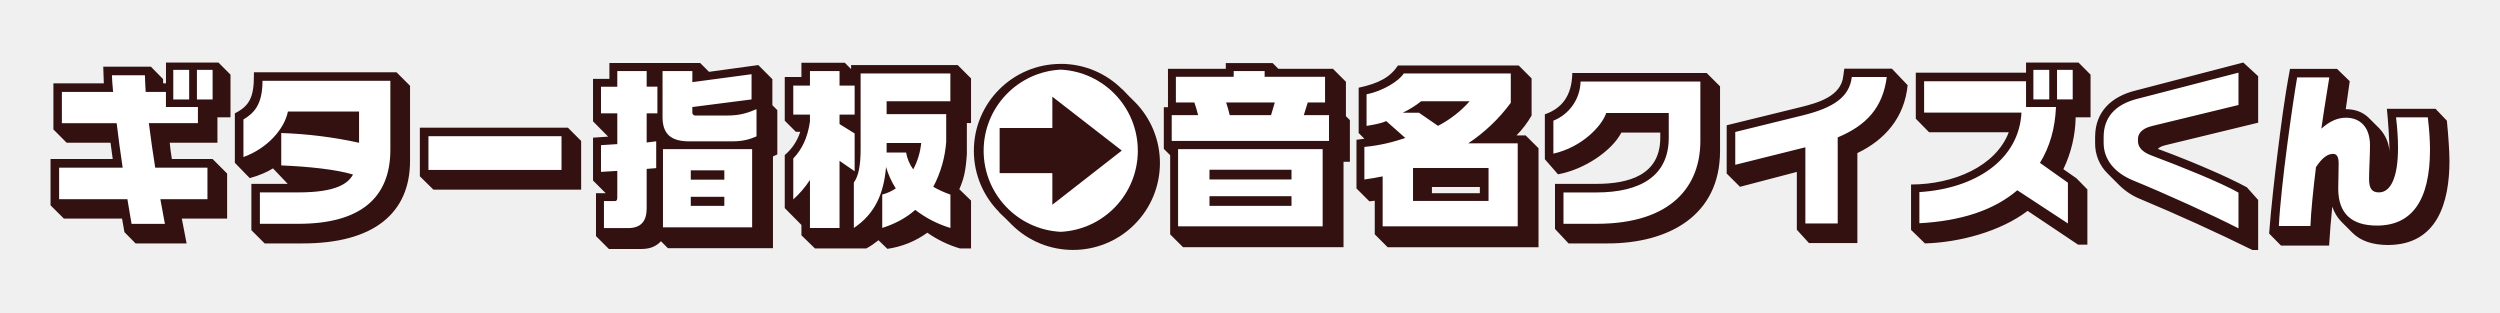
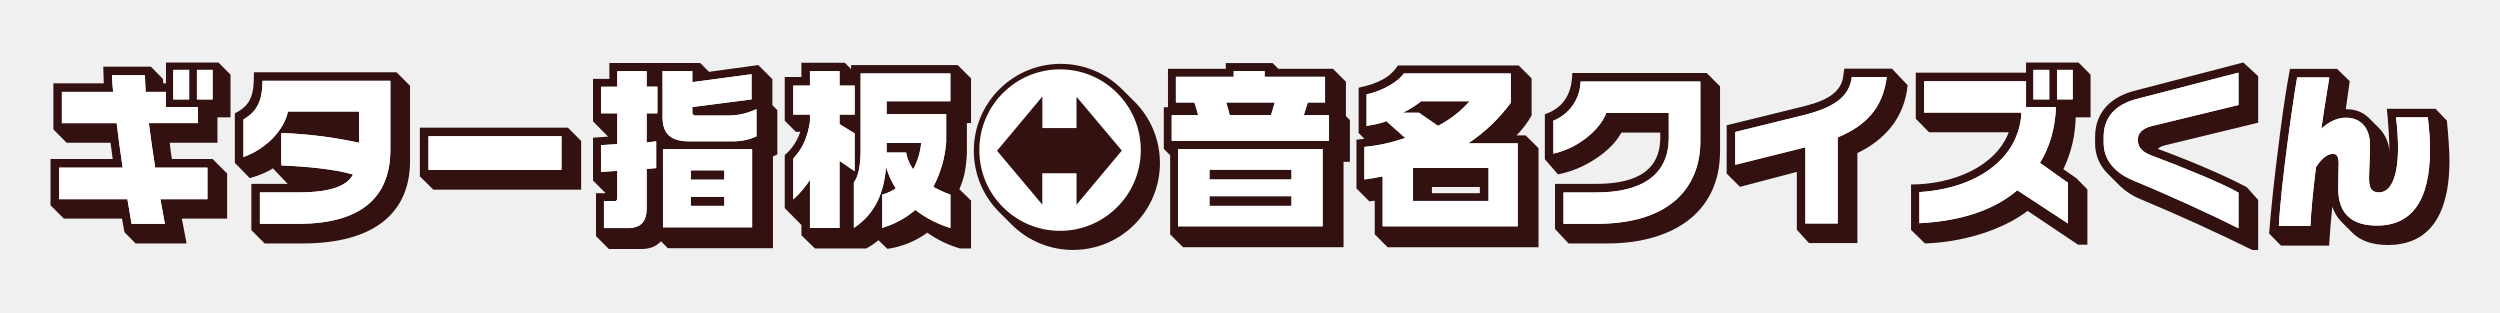
<svg xmlns="http://www.w3.org/2000/svg" viewBox="0 0 480 60">
-   <g fill="#fff">
-     <path d="M41.74 27.4h-9.15c.11 1.04.22 2.1.41 3.13h7.82l2.79 2.79v8.65h-8.7l.92 4.77h-9.8l-2.14-2.17c-.15-.92-.42-2.29-.46-2.6H12.26L9.7 39.42v-8.89h11.94l-.42-3.12H12.8l-2.55-2.56V16h9.68l-.11-3.2h9.15l2.33 2.37.03.83h.54v-4h10.07l2.32 2.33v8.2h-2.51v4.88ZM78.73 16.46v14.42c0 10.03-6.94 15.86-20.6 15.86h-7.32l-2.55-2.55V35.3h6.98l-2.83-2.97c-.99.64-2.67 1.4-4.46 1.87l-2.86-2.94v-9.5c2.86-1.45 3.66-3.16 3.66-7.32v-.57h27.38l2.6 2.6ZM109.03 24.5l2.55 2.56v9.35H83.21l-2.6-2.56v-9.34h28.42ZM134.46 12.12l1.67 1.67 9.46-1.3 2.71 2.71v5l.95.95v8.5l-.84.39v17.62h-20.17l-1.33-1.34c-.88.92-1.95 1.49-3.82 1.49h-6.18l-2.48-2.48V37.1h1.87l-2.44-2.44v-8.23l2.9-.2-2.9-2.93v-8.16H117V12.1h17.47ZM185.64 29.62c-.23 3.28-.57 4.69-1.45 6.71l2.25 2.18v9.19h-2.14a21.09 21.09 0 0 1-6.25-3.02 17.2 17.2 0 0 1-7.67 3.1l-1.71-1.65c-.84.65-1.41 1.07-2.33 1.57h-9.87l-2.6-2.52v-1.99l-3.2-3.24V29.77a9.63 9.63 0 0 0 2.97-4.46h-.83l-2.14-2.14v-8.39h3.2v-2.74h8.32l1.22 1.22v-.77h20.47l2.56 2.56v8.58h-.8v5.99Zm-8.77-2.18a13.43 13.43 0 0 1-1.53 5.08 7.68 7.68 0 0 1-1.37-3.24h-3.74v-1.83h6.64ZM255.94 13.22l2.48 2.48v6.6l.76.76v8h-1.22v16.4h-30.82L224.67 45V29.8l-1.22-1.22v-8h.8v-7.37h11.1v-1.1h9l1.1 1.1h10.49ZM295.4 28.47v19h-28.97l-2.48-2.48v-6.45l-1.03.12-2.48-2.48v-9.35l1.52-.19-1.1-1.1v-8.7c3.89-.84 6.06-2.02 7.55-4.27h23.18l2.48 2.48v7.13a18.62 18.62 0 0 1-2.9 3.82h1.76l2.48 2.47Zm-20.47 7.44v1.18h9.2v-1.18h-9.2ZM330.25 16.58v12.4c0 12.54-10.03 17.76-21.59 17.76h-7.5l-2.6-2.78V35.3h7.93c6.18 0 12.28-1.64 12.28-8.85v-.99h-7.47c-1.76 3.44-7.06 7.1-12.17 8.01l-2.52-2.9v-8.62c3.13-1.1 5.19-3.39 5.27-7.93h25.81l2.56 2.56ZM366.27 16.35c-.61 6.25-4.39 10.52-9.65 13.04v17.28h-9.3l-2.33-2.56v-11.1l-10.91 2.86-2.56-2.55v-9.27l14.27-3.5c3.2-.8 7.7-2.03 8.12-5.96l.19-1.4h9.15l3.01 3.16ZM398.53 22.53a23.95 23.95 0 0 1-2.36 9.95l2.51 1.75 2.1 2.14v10.6h-1.8l-9.68-6.48c-5.15 3.92-13 6.06-19.71 6.25l-2.67-2.6v-8.72c8.12 0 16.28-3.47 18.76-10.03h-15.3l-2.55-2.6v-8.84H389V12h10.07l2.32 2.33v8.2h-2.86ZM414.3 28.59s4.35 1.52 10.38 4.16c1.87.8 4.8 2.17 6.71 3.2l2.18 2.44V48h-1.11a384.57 384.57 0 0 0-21.47-9.76 12.25 12.25 0 0 1-4.12-2.71l-2.14-2.14a8.03 8.03 0 0 1-2.47-5.95V26.3c0-4.88 3.16-7.74 7.62-8.88L430.71 12l2.86 2.63v8.93l-17.89 4.34c-.88.23-1.18.5-1.37.69ZM470.3 30.84c0 8.12-2.37 16.2-11.83 16.2-2.86 0-5.22-.76-6.78-2.32l-2.14-2.14a7.4 7.4 0 0 1-1.75-2.9c-.2 1.84-.5 5.42-.61 7.48h-9.23l-2.29-2.32c.34-4.7 1.1-11.3 1.64-15.6.61-4.8 1.22-9.92 2.37-16.02h9.03l2.44 2.37-.76 5.37c1.64 0 3.17.46 4.39 1.64l2.1 2.1a7.1 7.1 0 0 1 1.9 4.42c0-1.94-.26-5.95-.5-8.23h9.35l2.17 2.28c.23 2.25.5 5.76.5 7.67Z" />
-   </g>
  <g fill="#311">
    <path d="M41.74 27.4h-9.15c.11 1.04.22 2.1.41 3.13h7.82l2.79 2.79v8.65h-8.7l.92 4.77h-9.8l-2.14-2.17c-.15-.92-.42-2.29-.46-2.6H12.26L9.7 39.42v-8.89h11.94l-.42-3.12H12.8l-2.55-2.56V16h9.68l-.11-3.2h9.15l2.33 2.37.03.83h.54v-4h10.07l2.32 2.33v8.2h-2.51v4.88ZM38 23.64v-3.09h-6.14v-2.9h-3.89c-.08-1.21-.11-2.24-.15-3.2h-6.33c.03.65.07 1.76.23 3.2h-9.84v6H22.4c.3 2.66.73 5.64 1.15 8.54h-12.2v6.06h13.11l.8 4.73h6.4l-.87-4.73h9.04v-6.06H29.8c-.46-2.87-.88-5.84-1.22-8.55H38Zm-1.68-4.54v-5.68h-3.05v5.68h3.05Zm4.5 0v-5.68h-3.01v5.68h3.01ZM78.73 16.46v14.42c0 10.03-6.94 15.86-20.6 15.86h-7.32l-2.55-2.55V35.3h6.98l-2.83-2.97c-.99.64-2.67 1.4-4.46 1.87l-2.86-2.94v-9.5c2.86-1.45 3.66-3.16 3.66-7.32v-.57h27.38l2.6 2.6Zm-24.71 15.3c5.22.22 10.48.76 13.76 1.75-.95 1.72-3.2 3.43-10.48 3.43h-7.4v6.03h7.4c11.74 0 17.65-4.85 17.65-14.23V15.51H50.4c0 4.61-1.64 6.21-3.66 7.43v7.21c4.58-1.64 7.86-5.37 8.54-8.73h13.66v5.99A82.54 82.54 0 0 0 54 25.54v6.21ZM109.03 24.5l2.55 2.56v9.35H83.21l-2.6-2.56v-9.34h28.42Zm-1.22 8.13v-6.48H82.26v6.48h25.55ZM134.46 12.12l1.67 1.67 9.46-1.3 2.71 2.71v5l.95.95v8.5l-.84.39v17.62h-20.17l-1.33-1.34c-.88.92-1.95 1.49-3.82 1.49h-6.18l-2.48-2.48V37.1h1.87l-2.44-2.44v-8.23l2.9-.2-2.9-2.93v-8.16H117V12.1h17.47Zm-15.94 4.53h-3.13v5.11h3.13v5.91l-3.13.2V33l3.13-.19v5.23c0 .34-.16.57-.42.57h-2.14v5.18h4.65c2.56 0 3.55-1.44 3.55-3.8v-7.56l1.83-.15v-5.15l-1.83.23v-5.6h2.06v-5.12h-2.06v-3h-5.64v3Zm26.73 4.31c-1.72.73-3.2 1.22-5.57 1.22h-6.18a.55.55 0 0 1-.57-.53v-1.1l11.37-1.46v-4.84l-11.37 1.52v-2.13h-5.72v8.85c0 3.31 1.68 4.65 5.15 4.65h8.2c2.02 0 3.4-.38 4.69-.96v-5.22Zm-17.96 7.67v15.02h17.12V28.63h-17.12Zm5.34 4.08h6.44v1.79h-6.44v-1.8Zm0 5.07h6.44v1.75h-6.44v-1.75ZM185.64 29.62c-.23 3.28-.57 4.69-1.45 6.71l2.25 2.18v9.19h-2.14a21.09 21.09 0 0 1-6.25-3.02 17.2 17.2 0 0 1-7.67 3.1l-1.71-1.65c-.84.65-1.41 1.07-2.33 1.57h-9.87l-2.6-2.52v-1.99l-3.2-3.24V29.77a9.63 9.63 0 0 0 2.97-4.46h-.83l-2.14-2.14v-8.39h3.2v-2.74h8.32l1.22 1.22v-.77h20.47l2.56 2.56v8.58h-.8v5.99Zm-21.55-4-2.9-1.8V22h2.9v-5.57h-2.9v-2.78h-5.68v2.78h-3.2V22h3.2v1.34c-.46 3.16-1.52 5.3-3.2 7.09v7.86a19.25 19.25 0 0 0 3.2-3.74v9.23h5.68v-12.9l2.9 2v-7.25Zm18.38 11.74a19.88 19.88 0 0 1-3.28-1.49 21.91 21.91 0 0 0 2.48-8.62v-5.34h-11.44v-2.47h12.24V14.1h-17.23v14.56c0 3.25-.46 5.27-1.3 6.37v8.74c4.16-2.79 5.76-6.75 6.18-11.71a16.1 16.1 0 0 0 1.87 4.12c-.77.5-1.6.91-2.6 1.18v6.4c2.56-.8 4.7-2.01 6.34-3.46a20.93 20.93 0 0 0 6.75 3.47v-6.41Zm-5.6-9.91a13.43 13.43 0 0 1-1.53 5.07 7.68 7.68 0 0 1-1.37-3.24h-3.74v-1.83h6.64ZM255.94 13.22l2.48 2.48v6.6l.76.76v8h-1.22v16.4h-30.82L224.67 45V29.8l-1.22-1.22v-8h.8v-7.37h11.1v-1.1h9l1.1 1.1h10.49Zm-5.61 8.89.76-2.44h3.32v-4.92h-11.6v-1.11h-5.94v1.1h-11.1v4.93h3.55c.26.83.53 1.6.72 2.44h-5.07v4.95h30.2v-4.95h-4.84Zm-24.14 6.52v14.83h27.76V28.63H226.2Zm6.03 3.96h15.75v1.87h-15.75V32.6Zm0 5.08h15.75v1.86h-15.75v-1.86Zm3.89-15.56c-.2-.84-.42-1.6-.69-2.44h9.34l-.72 2.44h-7.93ZM295.4 28.47v19h-28.97l-2.48-2.48v-6.45l-1.03.12-2.48-2.48v-9.35l1.52-.19-1.1-1.1v-8.7c3.89-.84 6.06-2.02 7.55-4.27h23.18l2.48 2.48v7.13a18.62 18.62 0 0 1-2.9 3.82h1.76l2.48 2.47Zm-5.33-8.73V14.1h-20.55c-.84 1.4-4 3.4-7.14 4v6.07c1.22-.2 2.63-.42 3.78-.92l3.66 3.24c-2.33.8-4.96 1.45-7.86 1.72v6.25c1.22-.15 2.4-.38 3.51-.6v9.6h25.93V27.52h-9.5a32.51 32.51 0 0 0 8.17-7.78Zm-13.96 4.43-3.66-2.52h-3.13a19.15 19.15 0 0 0 3.55-2.21h9.3a20.93 20.93 0 0 1-6.06 4.72Zm-4.8 8.08h14.49v6.33h-14.5v-6.33Zm3.62 3.66v1.18h9.2v-1.18h-9.2ZM330.25 16.58v12.4c0 12.54-10.03 17.76-21.59 17.76h-7.5l-2.6-2.78V35.3h7.93c6.18 0 12.28-1.64 12.28-8.85v-.99h-7.47c-1.76 3.44-7.06 7.1-12.17 8.01l-2.52-2.9v-8.62c3.13-1.1 5.19-3.39 5.27-7.93h25.81l2.56 2.56Zm-3.78-.92h-23a8.3 8.3 0 0 1-5.22 7.51v6.33c5.42-1.22 9.27-5.22 10.15-7.81h12v4.76c0 7.29-5.37 10.5-13.91 10.5h-6.3v6.02h6.34c14.64 0 19.94-7.44 19.94-15.9V15.65ZM366.27 16.35c-.61 6.25-4.39 10.52-9.65 13.04v17.28h-9.3l-2.33-2.56v-11.1l-10.91 2.86-2.56-2.55v-9.27l14.27-3.5c3.2-.8 7.7-2.03 8.12-5.96l.19-1.4h9.15l3.01 3.16Zm-10.72-1.57c-.46 3.86-3.55 5.92-9.38 7.36l-13 3.2v6.3l13.46-3.36V42.9h6.21V26.38c5.5-2.3 8.66-5.69 9.42-11.6h-6.71ZM398.53 22.53a23.95 23.95 0 0 1-2.36 9.95l2.51 1.75 2.1 2.14v10.6h-1.8l-9.68-6.48c-5.15 3.92-13 6.06-19.71 6.25l-2.67-2.6v-8.72c8.12 0 16.28-3.47 18.76-10.03h-15.3l-2.55-2.6v-8.84H389V12h10.07l2.32 2.33v8.2h-2.86ZM389 20.54V15.6h-19.57v6.02h18.69c-.46 9.11-8.92 14.6-19.6 15.26v5.98c7.86-.42 14.26-2.44 18.8-6.33l9.72 6.37v-7.82l-5.37-3.81c1.9-3.09 2.9-6.6 3.08-10.72H389Zm4.46-1.45v-5.68h-3.05v5.68h3.05Zm4.5 0v-5.68h-3.01v5.68h3.01ZM414.3 28.59s4.35 1.52 10.38 4.16c1.87.8 4.8 2.17 6.71 3.2l2.18 2.44V48h-1.11a384.57 384.57 0 0 0-21.47-9.76 12.25 12.25 0 0 1-4.12-2.71l-2.14-2.14a8.03 8.03 0 0 1-2.47-5.95V26.3c0-4.88 3.16-7.74 7.62-8.88L430.71 12l2.86 2.63v8.93l-17.89 4.34c-.88.23-1.18.5-1.37.69Zm15.49 8.39c-3.43-1.95-11.13-5.04-16.63-7.1-1.64-.6-2.67-1.48-2.67-2.78v-.42c0-.91.61-1.98 2.67-2.48l16.63-4.04v-6.21l-19.45 5.03c-4.3 1.1-6.44 3.62-6.44 7.32v1.15c0 3.05 1.94 5.64 5.6 7.17 6.14 2.51 15.18 6.6 20.29 9.22v-6.86ZM470.3 30.84c0 8.12-2.37 16.2-11.83 16.2-2.86 0-5.22-.76-6.78-2.32l-2.14-2.14a7.4 7.4 0 0 1-1.75-2.9c-.2 1.84-.5 5.42-.61 7.48h-9.23l-2.29-2.32c.34-4.7 1.1-11.3 1.64-15.6.61-4.8 1.22-9.92 2.37-16.02h9.03l2.44 2.37-.76 5.37c1.64 0 3.17.46 4.39 1.64l2.1 2.1a7.1 7.1 0 0 1 1.9 4.42c0-1.94-.26-5.95-.5-8.23h9.35l2.17 2.28c.23 2.25.5 5.76.5 7.67Zm-4.16-8.31h-6.1c.26 2.17.38 4.15.38 5.83 0 5.8-1.45 8.58-3.66 8.58-1.37 0-1.9-.76-1.9-2.6 0-1.6.18-4.6.18-6.44 0-3.58-1.98-5.3-4.61-5.3-1.72 0-3.24.77-4.73 2.1.61-4.35 1.26-8.05 1.53-9.84h-6.18c-.8 4.65-3.1 20.44-3.51 28.53h6.06c.12-2.9.54-7.02 1.07-11.3 1.14-1.75 2.21-2.55 3.28-2.55.84 0 1.07.8 1.07 1.83 0 1.83-.08 3.51-.08 4.85 0 4.84 2.63 7.09 7.44 7.09 6.67 0 10.18-4.77 10.18-14.6 0-1.88-.15-3.93-.42-6.18Z" />
+     <path d="m217.81 19.5-2.36-2.35c-3.25-3.26-7.52-4.89-11.8-4.89s-8.53 1.63-11.79 4.89a16.68 16.68 0 0 0 0 23.59l2.36 2.36a16.68 16.68 0 1 0 23.6-23.6Z" />
  </g>
-   <path fill="#311" d="m217.81 19.5-2.36-2.35-.23.24A16.69 16.69 0 0 0 192.1 40.5l-.24.24 2.36 2.36a16.68 16.68 0 1 0 23.6-23.6Z" />
-   <path fill="#fff" d="M203.66 45.07c-4.31 0-8.36-1.68-11.4-4.72-3.05-3.05-4.73-7.1-4.73-11.4s1.68-8.36 4.72-11.4 7.1-4.73 11.4-4.73 8.36 1.68 11.41 4.72 4.72 7.1 4.72 11.4-1.67 8.36-4.72 11.4a16.02 16.02 0 0 1-11.4 4.73Z" />
-   <path fill="#311" d="M203.66 13.37a15.59 15.59 0 0 1 0 31.14 15.59 15.59 0 0 1 0-31.14m0-1.1a16.68 16.68 0 1 0 0 33.36 16.68 16.68 0 0 0 0-33.37Z" />
-   <path fill="#311" d="m215.38 28.91-13.33 10.4v-6.07h-10.12v-8.66h10.12v-6.01l13.33 10.34Z" />
+   <path fill="#fff" d="M38 23.63v-3.09h-6.14v-2.9h-3.89c-.08-1.21-.11-2.24-.15-3.2h-6.33c.03.65.07 1.76.23 3.2h-9.84v6H22.4c.3 2.66.73 5.64 1.15 8.54h-12.2v6.06h13.11l.8 4.73h6.4l-.87-4.73h9.04v-6.06H29.8c-.46-2.87-.88-5.84-1.22-8.55H38Zm-1.68-4.54v-5.68h-3.05v5.68h3.05Zm4.5 0v-5.68h-3.01v5.68h3.01ZM54.02 31.75c5.22.23 10.48.77 13.76 1.76-.95 1.72-3.2 3.43-10.48 3.43h-7.4v6.03h7.4c11.74 0 17.65-4.85 17.65-14.23V15.51H50.4c0 4.61-1.64 6.21-3.66 7.43v7.21c4.58-1.64 7.86-5.37 8.54-8.73h13.66v5.99A82.54 82.54 0 0 0 54 25.54v6.21ZM107.8 32.63v-6.48H82.27v6.48h25.55ZM118.52 16.65h-3.13v5.11h3.13v5.91l-3.13.2V33l3.13-.19v5.23c0 .34-.16.57-.42.57h-2.14v5.18h4.65c2.56 0 3.55-1.44 3.55-3.8v-7.56l1.83-.15v-5.15l-1.83.23v-5.6h2.06v-5.12h-2.06v-3h-5.64v3Zm26.73 4.31c-1.72.73-3.2 1.22-5.57 1.22h-6.18a.55.55 0 0 1-.57-.53v-1.1l11.37-1.46v-4.84l-11.37 1.52v-2.13h-5.72v8.85c0 3.31 1.68 4.65 5.15 4.65h8.2c2.02 0 3.4-.38 4.69-.96v-5.22Zm-17.96 7.67v15.02h17.12V28.63h-17.12Zm5.34 4.08h6.44v1.79h-6.44v-1.8Zm0 5.07h6.44v1.75h-6.44v-1.75ZM164.1 25.61l-2.9-1.79V22h2.9v-5.57h-2.9v-2.78h-5.69v2.78h-3.2V22h3.2v1.34c-.46 3.16-1.52 5.3-3.2 7.09v7.86a19.25 19.25 0 0 0 3.2-3.74v9.23h5.68v-12.9l2.9 2v-7.25Zm18.37 11.75a19.88 19.88 0 0 1-3.28-1.49 21.91 21.91 0 0 0 2.48-8.62v-5.34h-11.44v-2.47h12.24V14.1h-17.23v14.56c0 3.25-.46 5.27-1.3 6.37v8.74c4.16-2.79 5.76-6.75 6.18-11.71a16.1 16.1 0 0 0 1.87 4.12c-.77.5-1.6.91-2.6 1.18v6.4c2.56-.8 4.7-2.01 6.34-3.46a20.93 20.93 0 0 0 6.75 3.47v-6.41Zm-5.6-9.91a13.43 13.43 0 0 1-1.53 5.07 7.68 7.68 0 0 1-1.37-3.24h-3.74v-1.83h6.64ZM250.33 22.1l.76-2.43h3.32v-4.92h-11.6v-1.11h-5.94v1.1h-11.1v4.93h3.55c.26.83.53 1.6.72 2.44h-5.07v4.95h30.2v-4.95h-4.84Zm-24.14 6.53v14.83h27.76V28.63H226.2Zm6.03 3.96h15.75v1.87h-15.75V32.6Zm0 5.08h15.75v1.86h-15.75v-1.86Zm3.89-15.56c-.2-.84-.42-1.6-.69-2.44h9.34l-.72 2.44h-7.93ZM290.07 19.74V14.1h-20.55c-.84 1.4-4 3.4-7.14 4v6.07c1.22-.2 2.63-.42 3.78-.92l3.66 3.24c-2.33.8-4.96 1.45-7.86 1.72v6.25c1.22-.15 2.4-.38 3.51-.6v9.6h25.93V27.52h-9.5a32.51 32.51 0 0 0 8.17-7.78Zm-13.96 4.43-3.66-2.52h-3.13a19.15 19.15 0 0 0 3.55-2.21h9.3a20.93 20.93 0 0 1-6.06 4.72Zm-4.8 8.08h14.49v6.33h-14.5v-6.33ZM326.47 15.66h-23a8.3 8.3 0 0 1-5.22 7.51v6.33c5.42-1.22 9.27-5.22 10.15-7.81h12v4.76c0 7.29-5.37 10.5-13.91 10.5h-6.3v6.02h6.34c14.64 0 19.94-7.44 19.94-15.9V15.65ZM355.55 14.78c-.46 3.86-3.55 5.92-9.38 7.36l-13 3.2v6.3l13.46-3.36V42.9h6.21V26.38c5.5-2.3 8.66-5.69 9.42-11.6h-6.71ZM389 20.54V15.6h-19.57v6.02h18.69c-.46 9.11-8.92 14.6-19.6 15.26v5.98c7.86-.42 14.26-2.44 18.8-6.33l9.72 6.37v-7.82l-5.37-3.81c1.9-3.09 2.9-6.6 3.08-10.72H389Zm4.46-1.45v-5.68h-3.05v5.68h3.05Zm4.5 0v-5.68h-3.01v5.68h3.01ZM429.79 36.98c-3.43-1.95-11.13-5.04-16.63-7.1-1.64-.6-2.67-1.48-2.67-2.78v-.42c0-.91.61-1.98 2.67-2.48l16.63-4.04v-6.21l-19.45 5.03c-4.3 1.1-6.44 3.62-6.44 7.32v1.15c0 3.05 1.94 5.64 5.6 7.17 6.14 2.51 15.18 6.6 20.29 9.22v-6.86ZM466.14 22.53h-6.1c.26 2.17.38 4.15.38 5.83 0 5.8-1.45 8.58-3.66 8.58-1.37 0-1.9-.76-1.9-2.6 0-1.6.18-4.6.18-6.44 0-3.58-1.98-5.3-4.61-5.3-1.72 0-3.24.77-4.73 2.1.61-4.35 1.26-8.05 1.53-9.84h-6.18c-.8 4.65-3.1 20.44-3.51 28.53h6.06c.12-2.9.54-7.02 1.07-11.3 1.14-1.75 2.21-2.55 3.28-2.55.84 0 1.07.8 1.07 1.83 0 1.83-.08 3.51-.08 4.85 0 4.84 2.63 7.09 7.44 7.09 6.67 0 10.18-4.77 10.18-14.6 0-1.88-.15-3.93-.42-6.18ZM214.5 17.86c-2.94-2.93-6.83-4.54-10.97-4.54s-8.03 1.61-10.96 4.54c-2.93 2.92-4.54 6.82-4.54 10.96s1.61 8.03 4.54 10.96c2.93 2.92 6.82 4.54 10.96 4.54s8.03-1.62 10.96-4.54c2.93-2.93 4.54-6.82 4.54-10.96s-1.61-8.04-4.54-10.96Zm-7.8 21.46v-6.05h-6.58v6.01l-8.69-10.34 8.7-10.4v6.05h6.56v-6.02l8.7 10.34-8.7 10.4Z" />
</svg>
